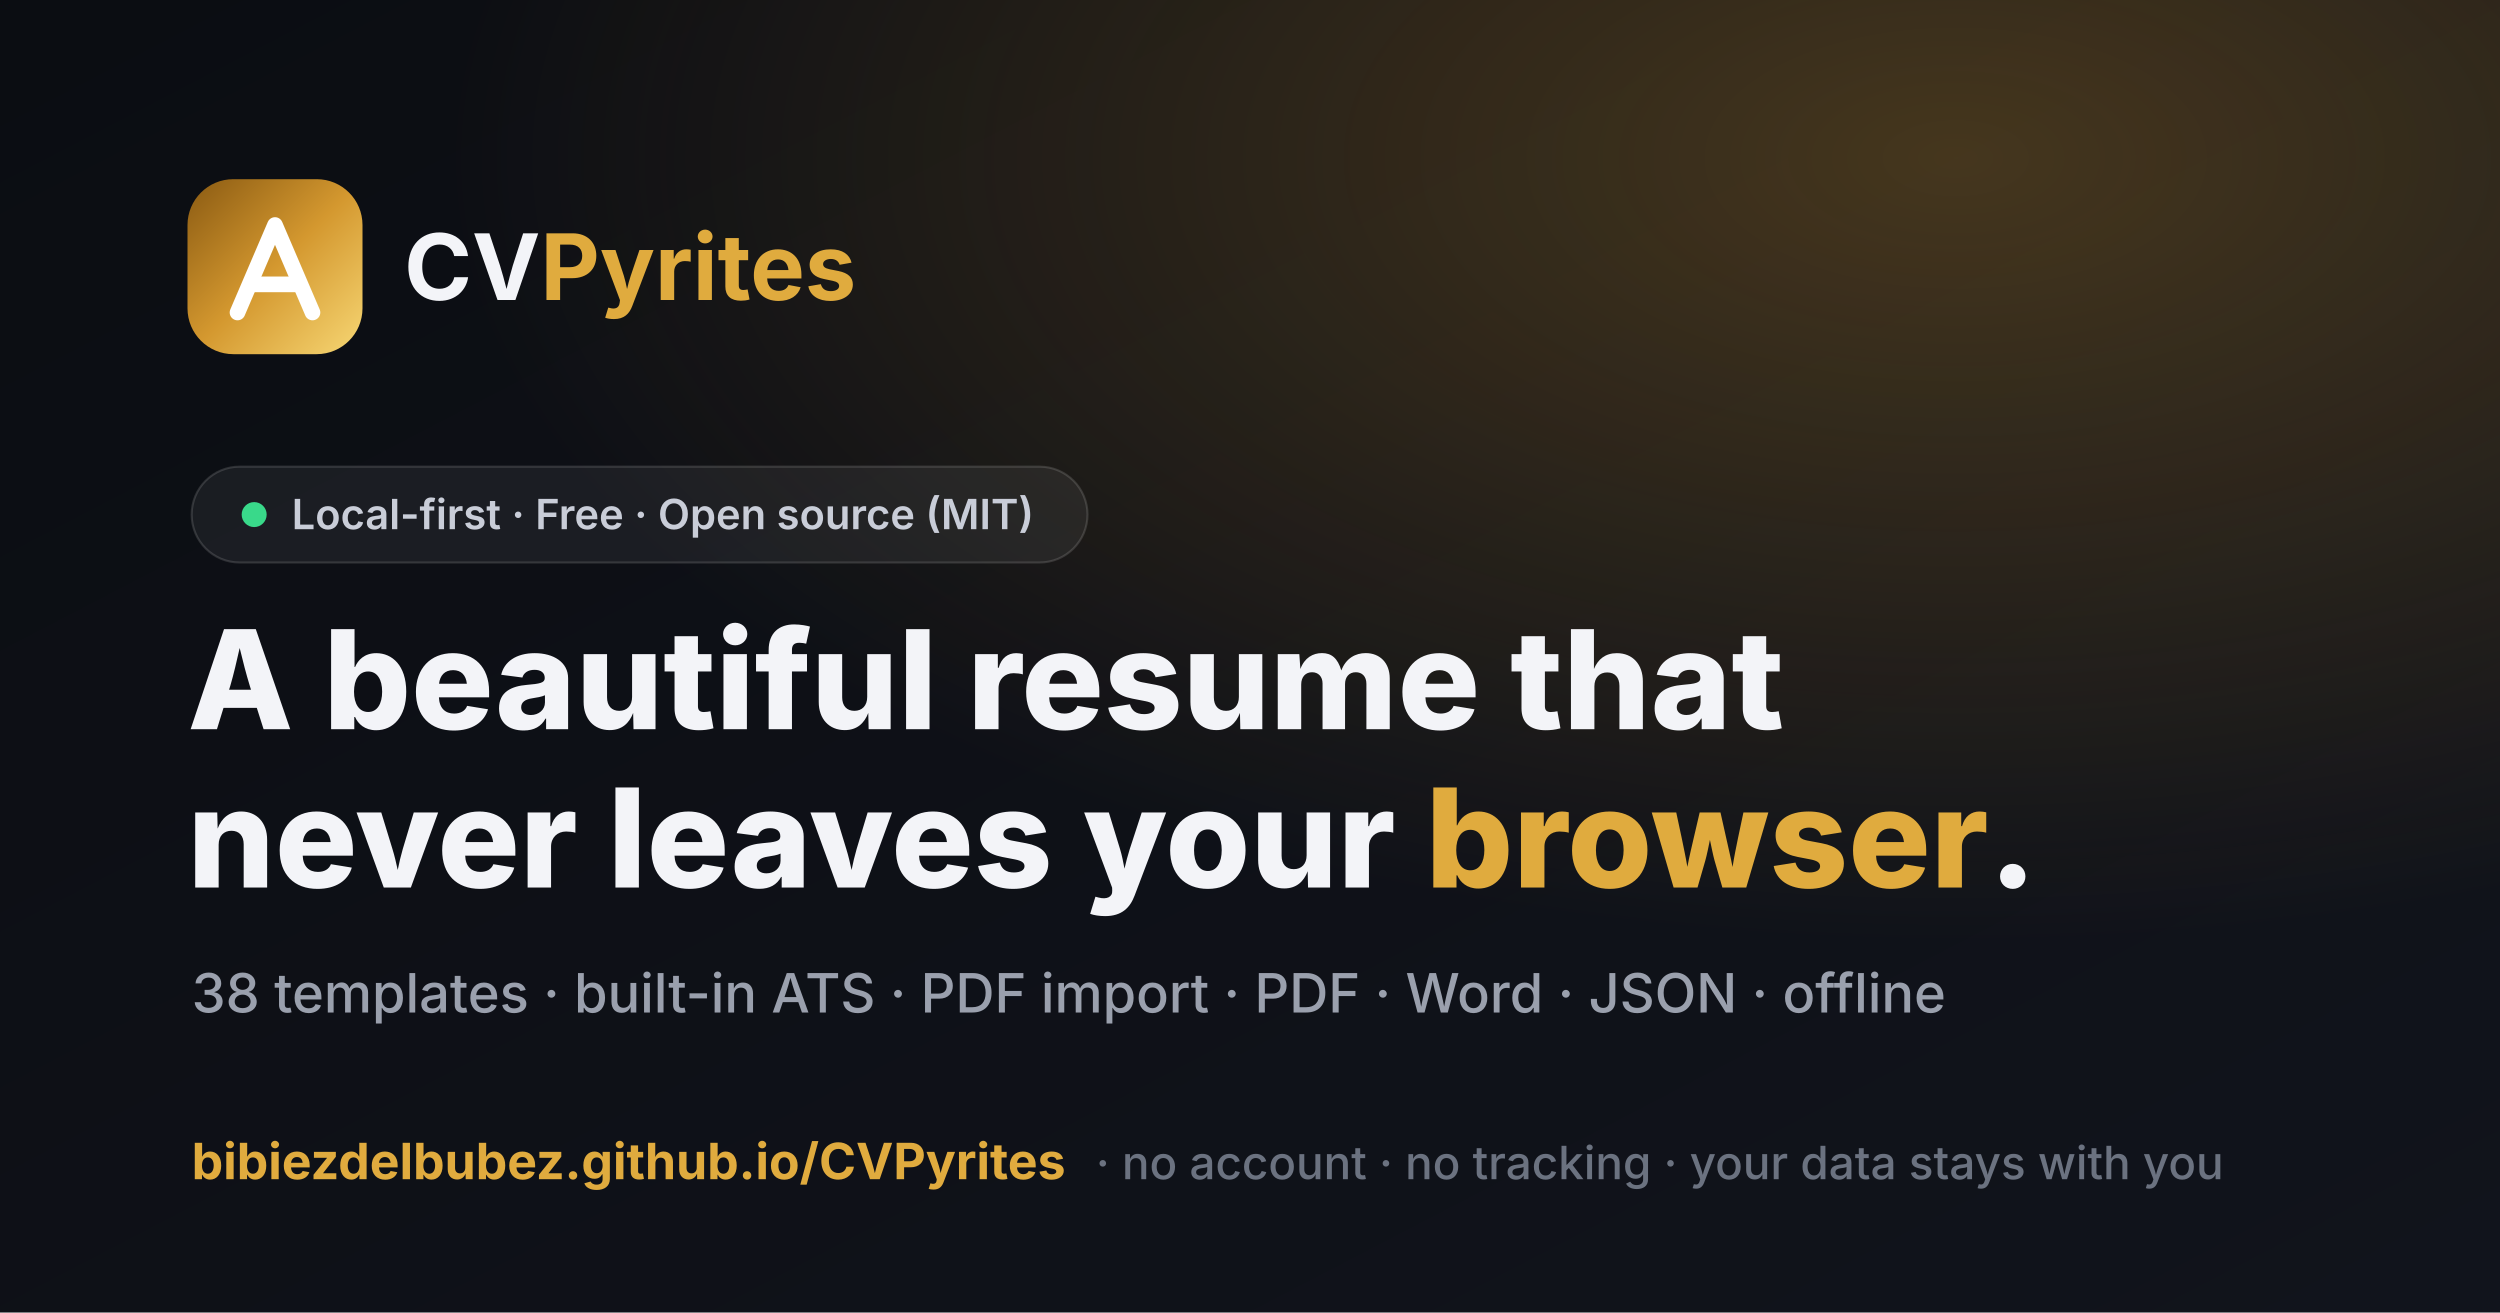
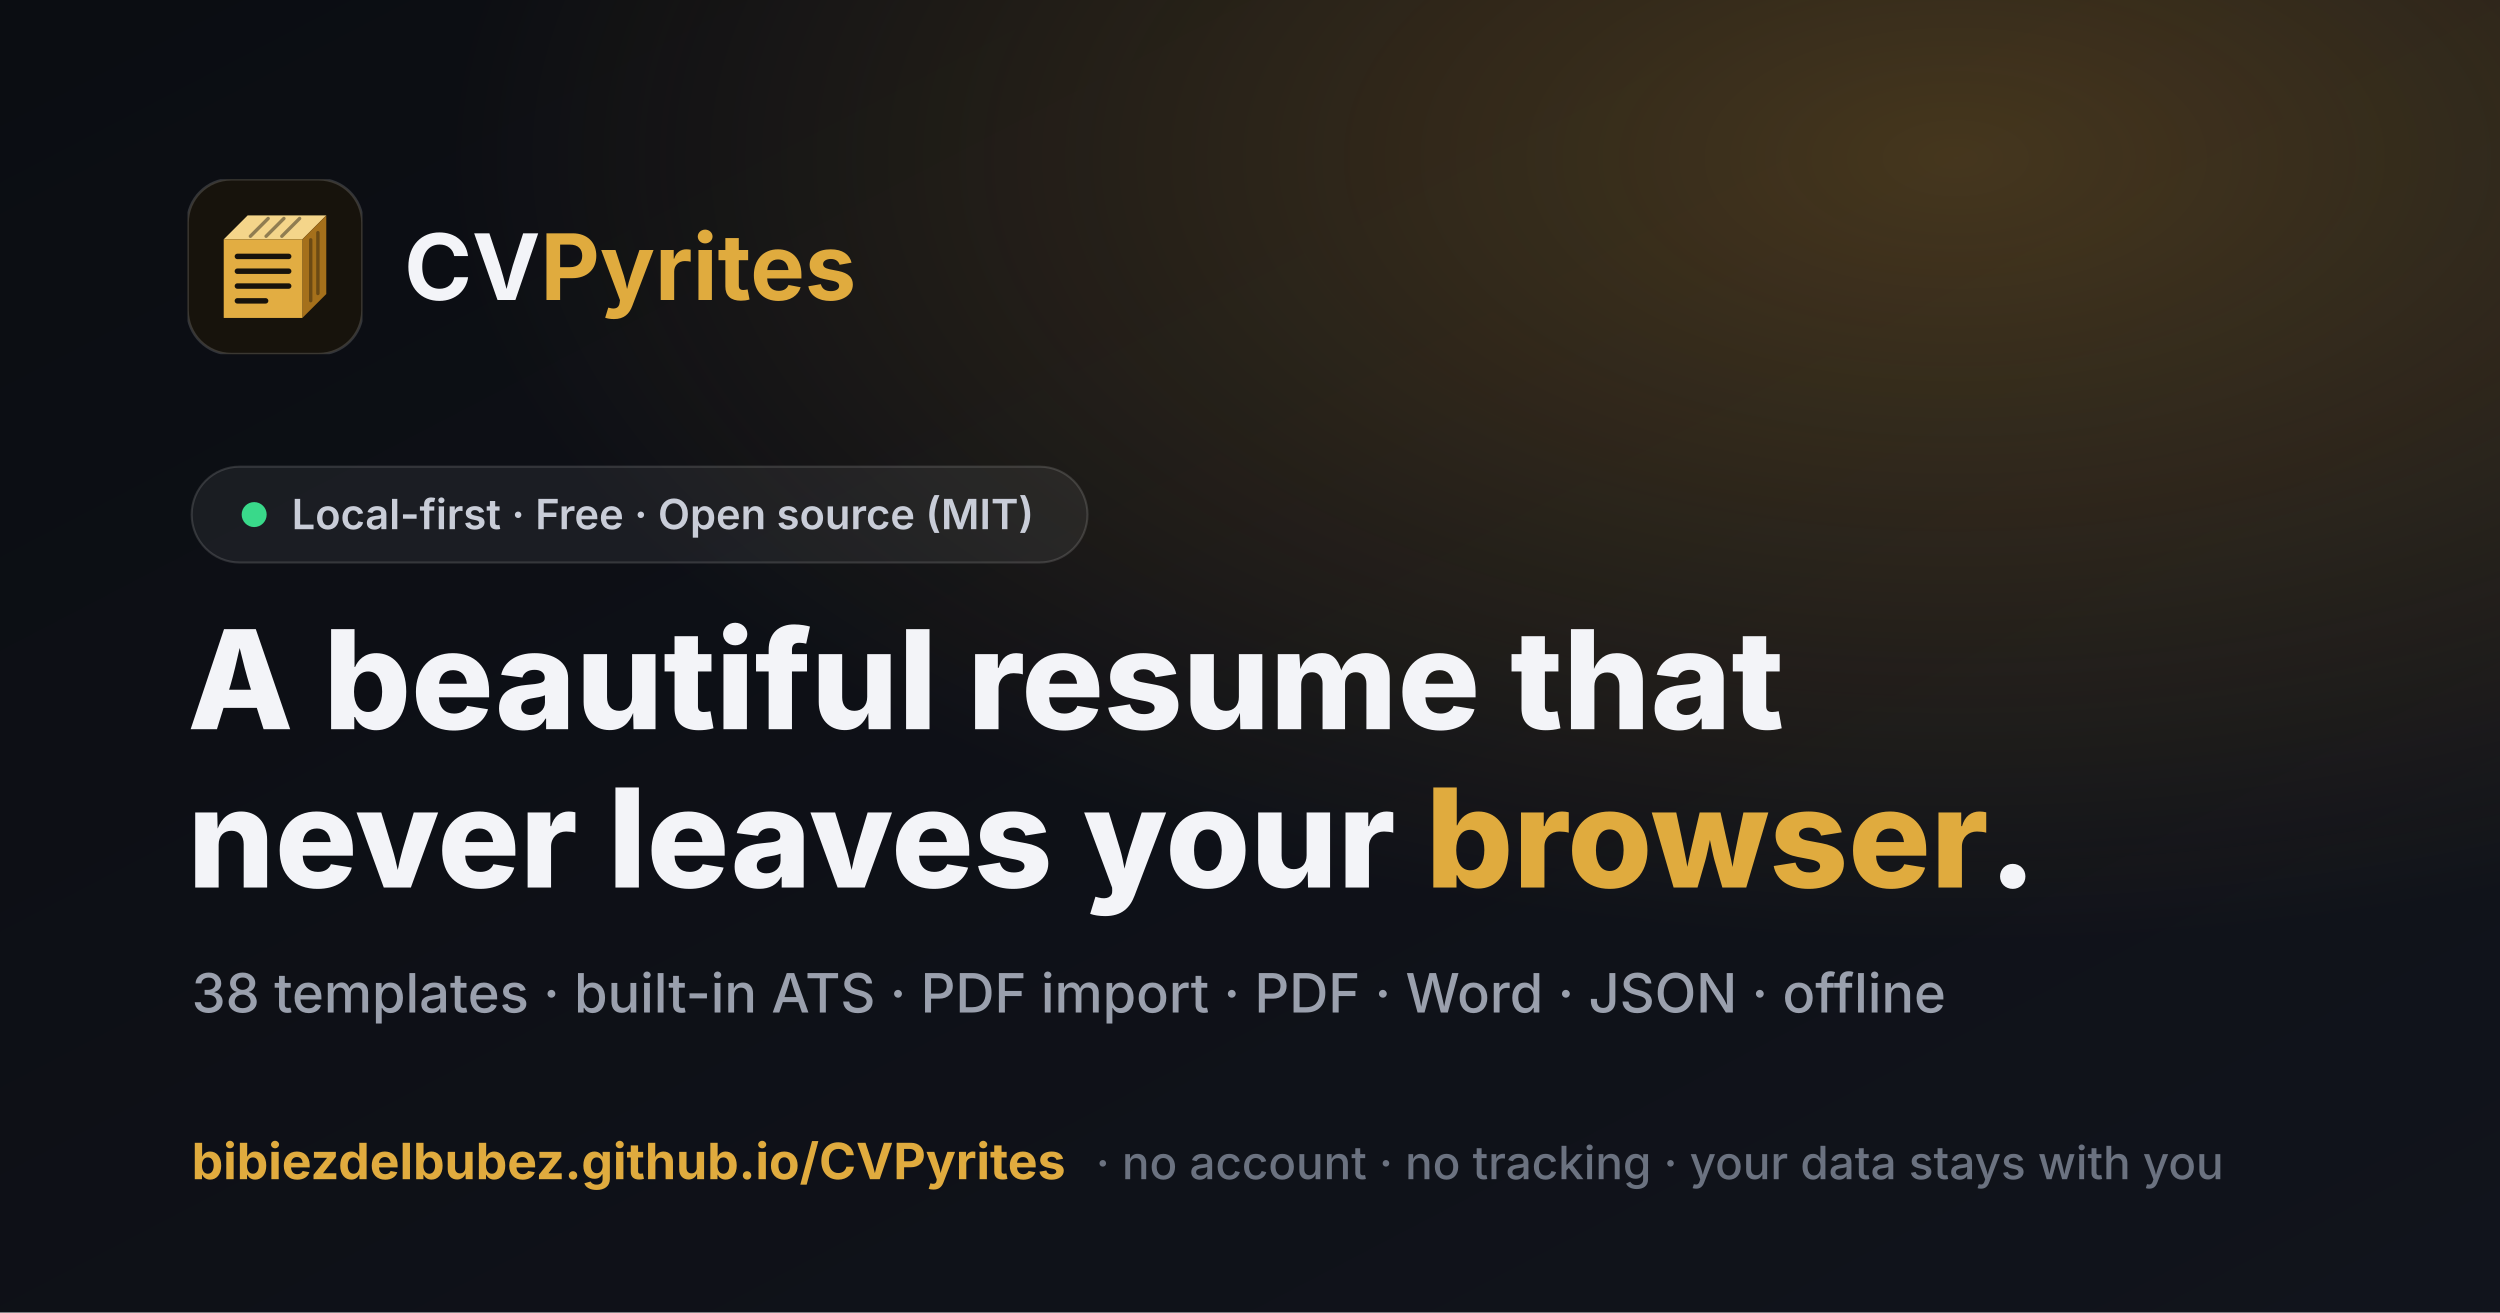
<svg xmlns="http://www.w3.org/2000/svg" width="1200" height="630" viewBox="0 0 1200 630" role="img" aria-label="CVPyrites — free, open-source, private resume builder">
  <defs>
    <linearGradient id="bg" x1="0" y1="0" x2="1" y2="1">
      <stop offset="0" stop-color="#0b0d12" />
      <stop offset="1" stop-color="#11141c" />
    </linearGradient>
    <linearGradient id="gold" x1="0" y1="0" x2="1" y2="1">
      <stop offset="0" stop-color="#8a5a12" />
      <stop offset="0.5" stop-color="#d4982f" />
      <stop offset="1" stop-color="#f7d774" />
    </linearGradient>
    <radialGradient id="glow" cx="78%" cy="12%" r="60%">
      <stop offset="0" stop-color="#d4982f" stop-opacity="0.28" />
      <stop offset="1" stop-color="#d4982f" stop-opacity="0" />
    </radialGradient>
  </defs>
  <rect width="1200" height="630" fill="url(#bg)" />
  <rect width="1200" height="630" fill="url(#glow)" />
  <g transform="translate(90,86)">
-     <rect width="84" height="84" rx="22" fill="url(#gold)" />
-     <path d="M24 64 42 22l18 42" fill="none" stroke="#fff" stroke-width="7.5" stroke-linecap="round" stroke-linejoin="round" />
-     <path d="M31.5 50.5h21" fill="none" stroke="#fff" stroke-width="7.5" stroke-linecap="round" />
+     <svg width="84" height="84" viewBox="0 0 512 512">
+       <rect width="512" height="512" rx="128" fill="#17130c" stroke="#ffffff" stroke-opacity="0.16" stroke-width="8" />
+       <polygon points="106,176 176,106 406,106 336,176" fill="#f4d58a" />
+       <polygon points="336,176 406,106 406,336 336,406" fill="#a5701b" />
+       <polygon points="106,176 336,176 336,406 106,406" fill="#e2ad42" />
+       <line x1="146" y1="226" x2="296" y2="226" stroke="#17130c" stroke-width="16" stroke-linecap="round" />
+       <line x1="146" y1="269.3" x2="296" y2="269.3" stroke="#17130c" stroke-width="16" stroke-linecap="round" />
+       <line x1="146" y1="312.7" x2="296" y2="312.7" stroke="#17130c" stroke-width="16" stroke-linecap="round" />
+       <line x1="146" y1="356" x2="228.5" y2="356" stroke="#17130c" stroke-width="16" stroke-linecap="round" />
+       <line x1="184" y1="167" x2="236" y2="115" stroke="#17130c" stroke-opacity=".45" stroke-width="10" stroke-linecap="round" />
+       <line x1="230" y1="167" x2="282" y2="115" stroke="#17130c" stroke-opacity=".45" stroke-width="10" stroke-linecap="round" />
+       <line x1="276" y1="167" x2="328" y2="115" stroke="#17130c" stroke-opacity=".45" stroke-width="10" stroke-linecap="round" />
+       <line x1="360.5" y1="177.5" x2="360.5" y2="355.5" stroke="#17130c" stroke-opacity=".4" stroke-width="10" stroke-linecap="round" />
+       <line x1="381.5" y1="156.5" x2="381.5" y2="334.5" stroke="#17130c" stroke-opacity=".4" stroke-width="10" stroke-linecap="round" />
+     </svg>
    <text x="104" y="58" font-family="Inter, Segoe UI, Helvetica, Arial, sans-serif" font-size="44" font-weight="700" fill="#f3f4f8">CV<tspan fill="#e0ab3e">Pyrites</tspan>
    </text>
  </g>
  <g transform="translate(92,224)">
    <rect width="430" height="46" rx="23" fill="#ffffff" fill-opacity="0.06" stroke="#ffffff" stroke-opacity="0.14" />
    <circle cx="30" cy="23" r="6" fill="#39d98a" />
    <text x="48" y="30" font-family="Inter, Segoe UI, Helvetica, Arial, sans-serif" font-size="20" font-weight="600" fill="#c9cdd8">Local-first · Free · Open source (MIT)</text>
  </g>
  <text x="90" y="350" font-family="Inter, Segoe UI, Helvetica, Arial, sans-serif" font-size="66" font-weight="800" fill="#f3f4f8">A beautiful resume that</text>
  <text x="90" y="426" font-family="Inter, Segoe UI, Helvetica, Arial, sans-serif" font-size="66" font-weight="800" fill="#f3f4f8">never leaves your <tspan fill="#e0ab3e">browser</tspan>.</text>
  <text x="92" y="486" font-family="Inter, Segoe UI, Helvetica, Arial, sans-serif" font-size="26" font-weight="500" fill="#9aa0ad">38 templates · built-in ATS · PDF import · PDF · Word · JSON · offline</text>
  <text x="92" y="566" font-family="Inter, Segoe UI, Helvetica, Arial, sans-serif" font-size="24" font-weight="700" fill="#e0ab3e">bibiezdelbubez.github.io/CVPyrites</text>
  <text x="526" y="566" font-family="Inter, Segoe UI, Helvetica, Arial, sans-serif" font-size="22" font-weight="500" fill="#6b7280">· no account · no tracking · your data stays with you</text>
</svg>
